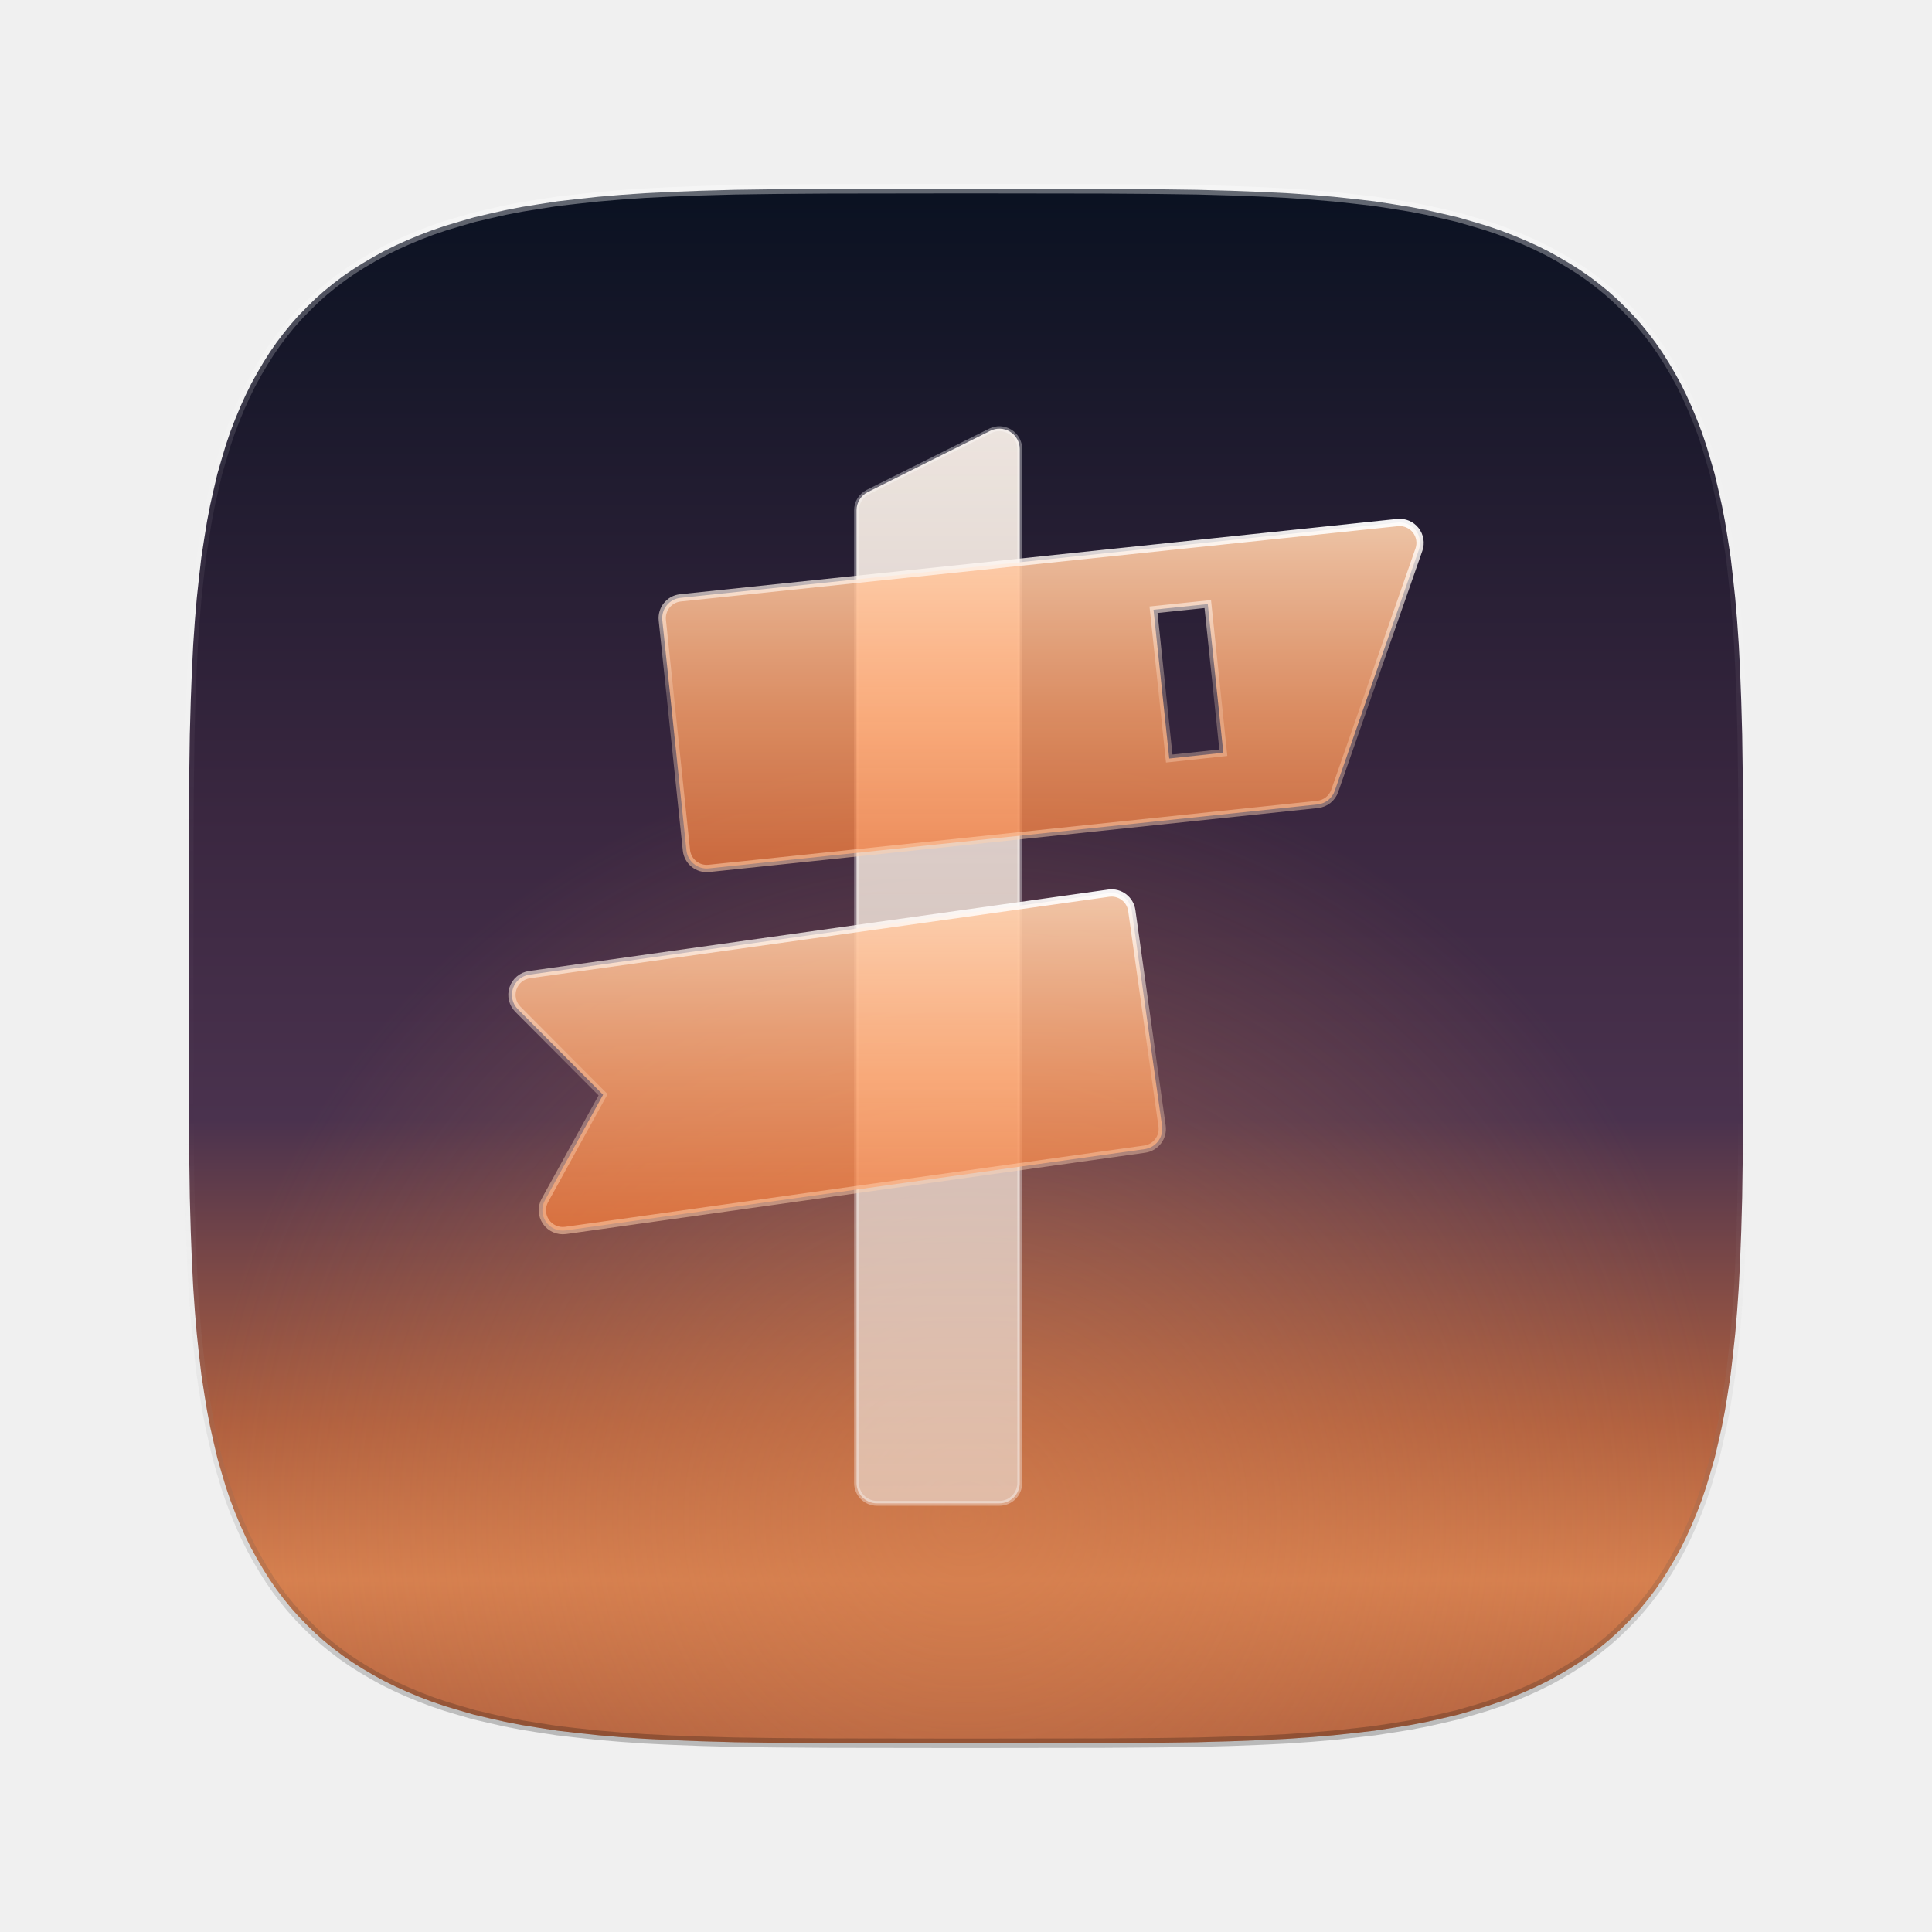
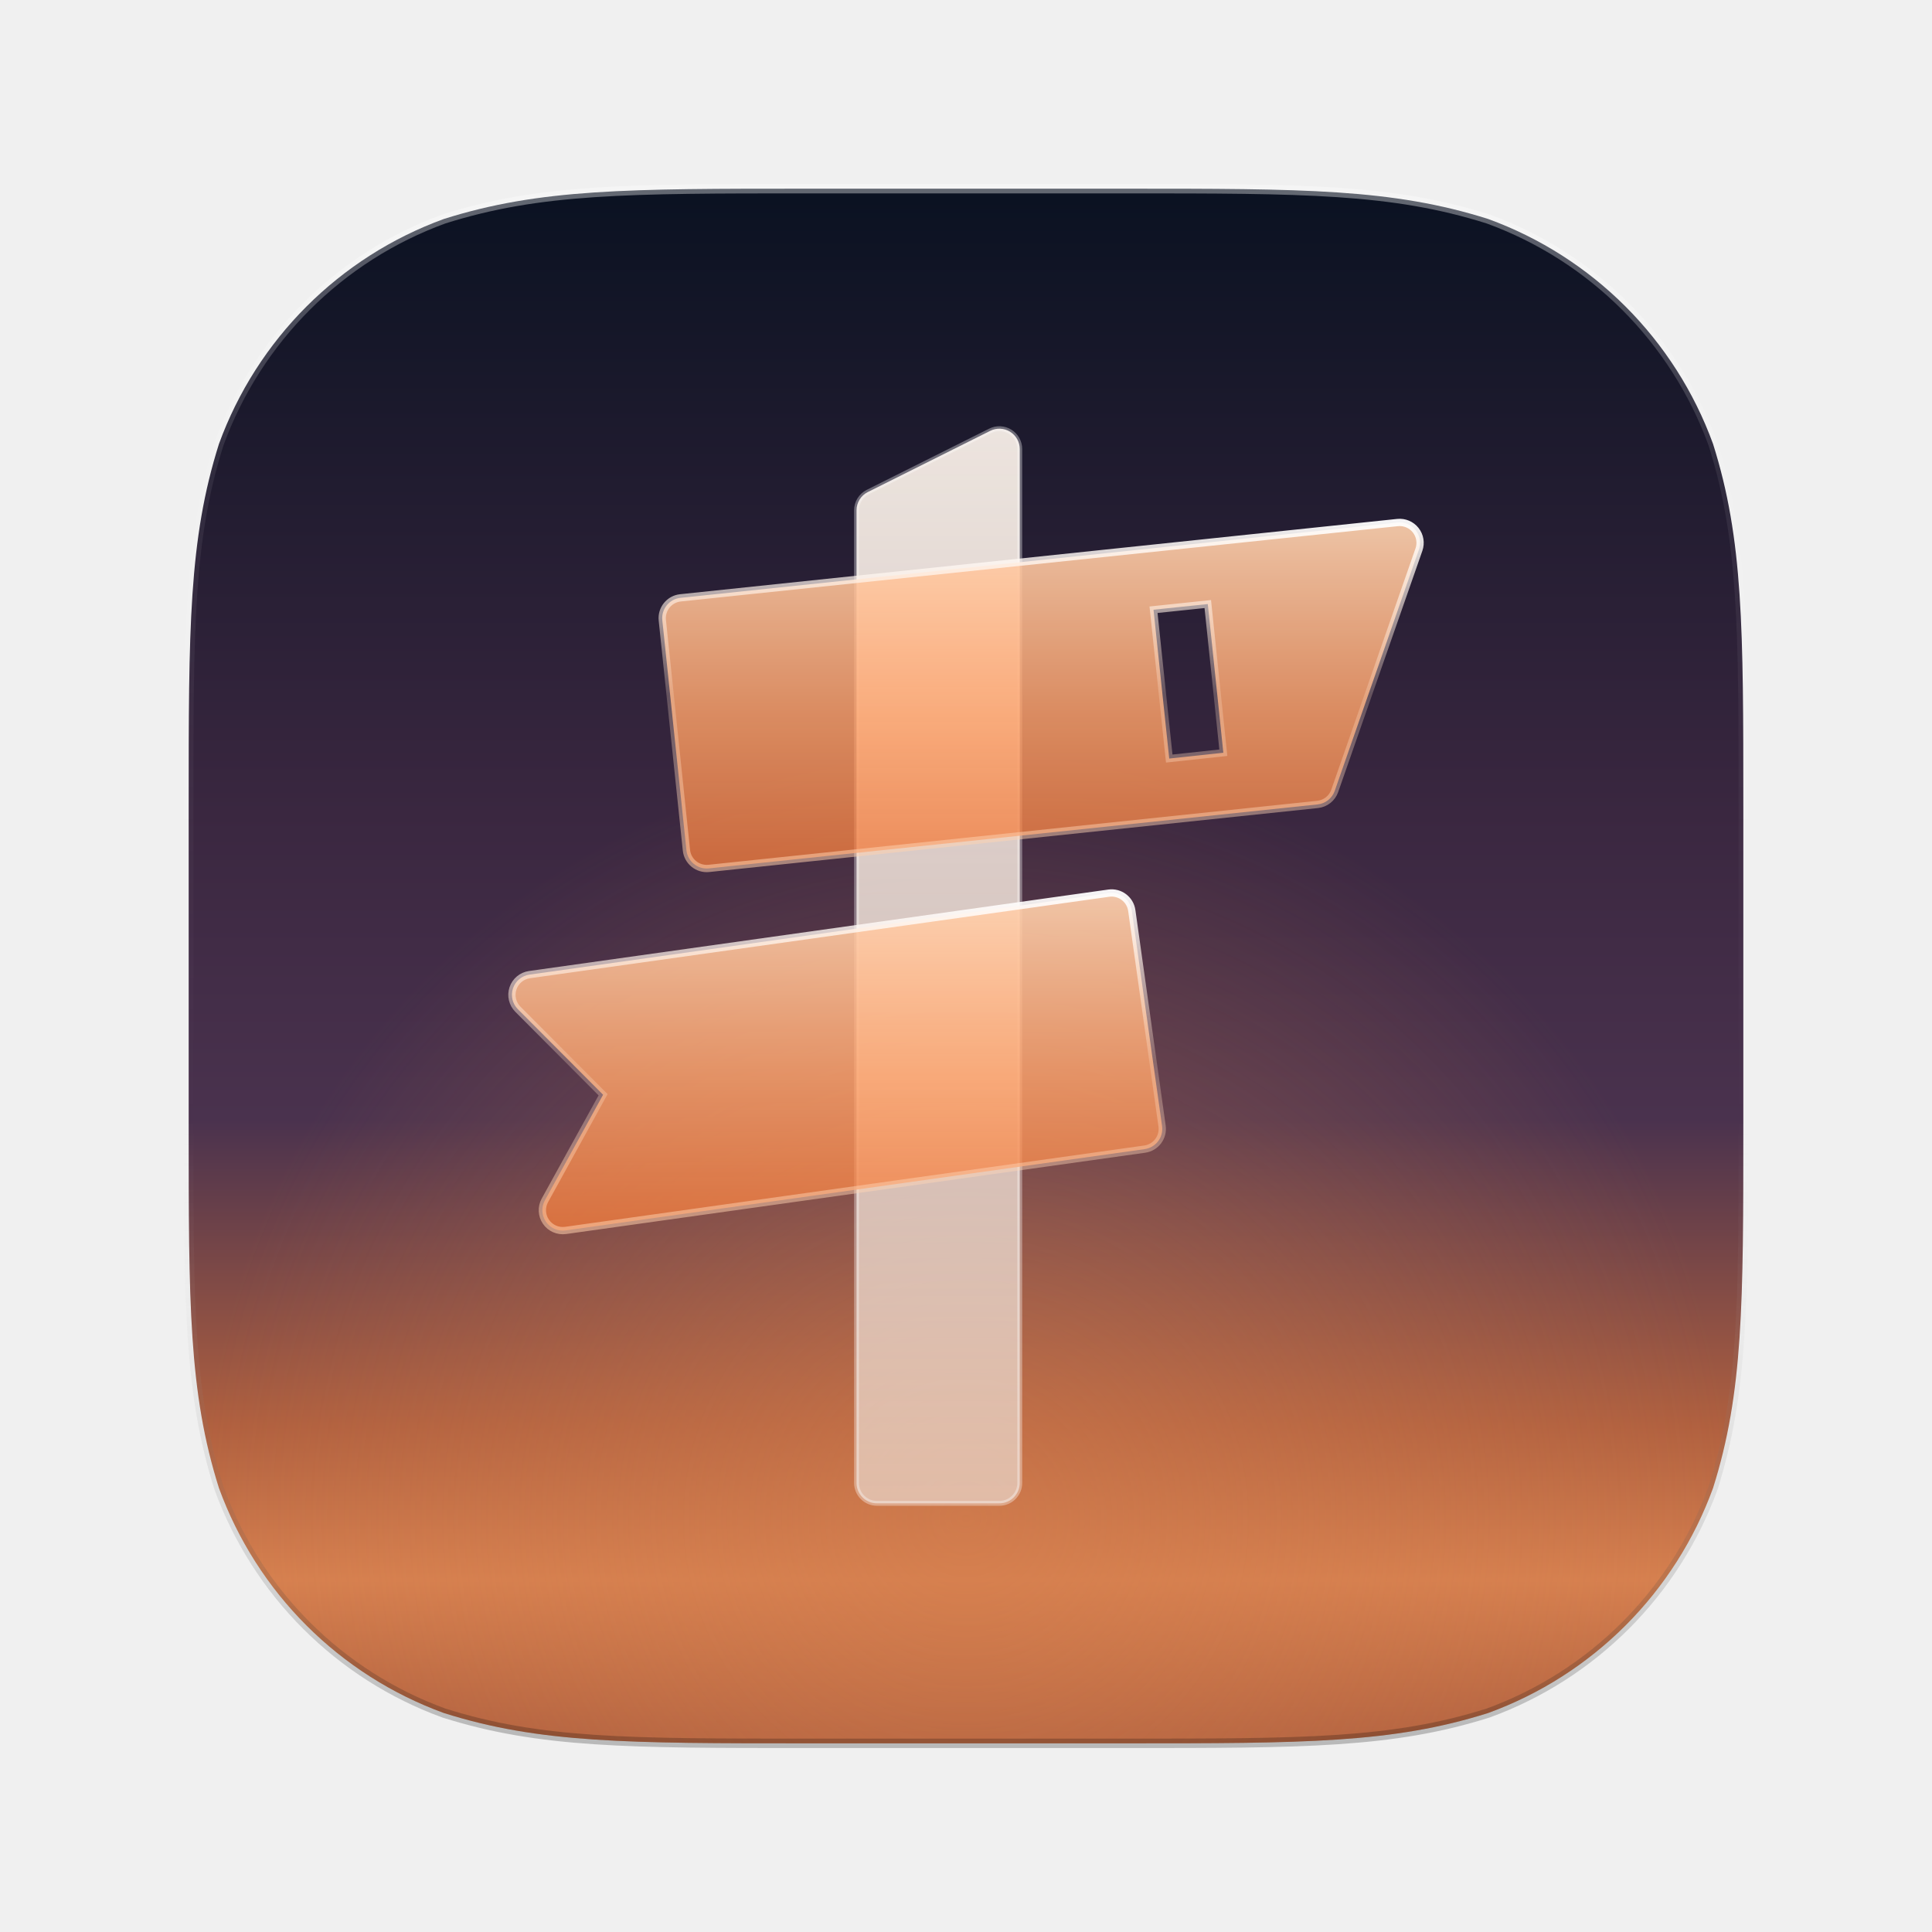
<svg xmlns="http://www.w3.org/2000/svg" viewBox="0 0 1024 1024">
  <defs>
    <linearGradient id="dusk" x1="0" y1="0" x2="0" y2="1">
      <stop offset="0" stop-color="#0B1222" />
      <stop offset="0.4" stop-color="#3A2740" />
      <stop offset="0.6" stop-color="#4A324E" />
      <stop offset="0.8" stop-color="#B0603F" />
      <stop offset="0.9" stop-color="#D6804F" />
      <stop offset="1" stop-color="#B0603F" />
    </linearGradient>
    <radialGradient id="duskglow" cx="0.5" cy="0.86" r="0.5">
      <stop offset="0" stop-color="#D6804F" stop-opacity="0.55" />
      <stop offset="1" stop-color="#D6804F" stop-opacity="0" />
    </radialGradient>
    <linearGradient id="glassboard" x1="0" y1="0" x2="0" y2="1">
      <stop offset="0" stop-color="#FFD2B0" stop-opacity="0.92" />
      <stop offset="0.55" stop-color="#FFA36A" stop-opacity="0.82" />
      <stop offset="1" stop-color="#F07A3C" stop-opacity="0.78" />
    </linearGradient>
    <linearGradient id="glassedge" x1="0" y1="0" x2="0" y2="1">
      <stop offset="0" stop-color="#FFFFFF" stop-opacity="0.95" />
      <stop offset="0.5" stop-color="#FFE2CC" stop-opacity="0.25" />
      <stop offset="1" stop-color="#FFD0AC" stop-opacity="0.55" />
    </linearGradient>
    <linearGradient id="glasspost" x1="0" y1="0" x2="0" y2="1">
      <stop offset="0" stop-color="#FFF6EE" stop-opacity="0.92" />
      <stop offset="1" stop-color="#E9D6CA" stop-opacity="0.72" />
    </linearGradient>
    <linearGradient id="rim" x1="0" y1="0" x2="0" y2="1">
      <stop offset="0" stop-color="#fff" stop-opacity="0.4" />
      <stop offset="0.18" stop-color="#fff" stop-opacity="0.08" />
      <stop offset="0.6" stop-color="#fff" stop-opacity="0" />
      <stop offset="1" stop-color="#000" stop-opacity="0.25" />
    </linearGradient>
  </defs>
-   <path d="M924.0 512.0 L923.9 584.7 L923.7 613.1 L923.4 634.6 L922.9 652.6 L922.3 668.2 L921.6 682.3 L920.7 695.2 L919.7 707.0 L918.5 718.1 L917.3 728.5 L915.8 738.2 L914.3 747.5 L912.6 756.3 L910.7 764.7 L908.8 772.8 L906.6 780.4 L904.4 787.8 L902.0 794.9 L899.4 801.7 L896.7 808.2 L893.9 814.4 L890.9 820.5 L887.7 826.3 L884.4 831.9 L881.0 837.3 L877.4 842.5 L873.6 847.5 L869.7 852.3 L865.6 856.9 L861.3 861.3 L856.9 865.6 L852.3 869.7 L847.5 873.6 L842.5 877.4 L837.3 881.0 L831.9 884.4 L826.3 887.7 L820.5 890.9 L814.4 893.9 L808.2 896.7 L801.7 899.4 L794.9 902.0 L787.8 904.4 L780.4 906.6 L772.8 908.8 L764.7 910.7 L756.3 912.6 L747.5 914.3 L738.2 915.8 L728.5 917.3 L718.1 918.5 L707.0 919.7 L695.2 920.7 L682.3 921.6 L668.2 922.3 L652.6 922.9 L634.6 923.4 L613.1 923.7 L584.7 923.9 L512.0 924.0 L439.3 923.9 L410.9 923.7 L389.4 923.4 L371.4 922.9 L355.8 922.3 L341.7 921.6 L328.8 920.7 L317.0 919.7 L305.9 918.5 L295.5 917.3 L285.8 915.8 L276.5 914.3 L267.7 912.6 L259.3 910.7 L251.2 908.8 L243.6 906.6 L236.2 904.4 L229.1 902.0 L222.3 899.4 L215.8 896.7 L209.6 893.9 L203.5 890.9 L197.7 887.7 L192.1 884.4 L186.7 881.0 L181.5 877.4 L176.5 873.6 L171.7 869.7 L167.1 865.6 L162.7 861.3 L158.4 856.9 L154.3 852.3 L150.4 847.5 L146.6 842.5 L143.0 837.3 L139.6 831.9 L136.3 826.3 L133.1 820.5 L130.1 814.4 L127.3 808.2 L124.6 801.7 L122.0 794.9 L119.6 787.8 L117.4 780.4 L115.2 772.8 L113.3 764.7 L111.4 756.3 L109.7 747.5 L108.2 738.2 L106.7 728.5 L105.5 718.1 L104.3 707.0 L103.3 695.2 L102.4 682.3 L101.7 668.2 L101.1 652.6 L100.6 634.6 L100.3 613.1 L100.1 584.7 L100.0 512.0 L100.1 439.3 L100.3 410.9 L100.6 389.4 L101.1 371.4 L101.7 355.8 L102.4 341.7 L103.3 328.8 L104.3 317.0 L105.5 305.9 L106.7 295.5 L108.2 285.8 L109.7 276.5 L111.4 267.7 L113.3 259.3 L115.2 251.2 L117.4 243.6 L119.6 236.2 L122.0 229.1 L124.6 222.3 L127.3 215.8 L130.1 209.6 L133.1 203.5 L136.3 197.7 L139.6 192.1 L143.0 186.7 L146.6 181.5 L150.4 176.5 L154.3 171.7 L158.4 167.1 L162.7 162.7 L167.1 158.4 L171.7 154.3 L176.5 150.4 L181.5 146.6 L186.7 143.0 L192.1 139.6 L197.7 136.3 L203.5 133.1 L209.6 130.1 L215.8 127.3 L222.3 124.6 L229.1 122.0 L236.2 119.6 L243.6 117.4 L251.2 115.2 L259.3 113.3 L267.7 111.4 L276.5 109.7 L285.8 108.2 L295.5 106.7 L305.9 105.5 L317.0 104.3 L328.8 103.3 L341.7 102.4 L355.8 101.7 L371.4 101.1 L389.4 100.6 L410.9 100.3 L439.3 100.1 L512.0 100.0 L584.7 100.1 L613.1 100.3 L634.6 100.6 L652.6 101.1 L668.2 101.7 L682.3 102.4 L695.2 103.3 L707.0 104.3 L718.1 105.5 L728.5 106.7 L738.2 108.2 L747.5 109.7 L756.3 111.4 L764.7 113.3 L772.8 115.2 L780.4 117.4 L787.8 119.6 L794.9 122.0 L801.7 124.6 L808.2 127.3 L814.4 130.1 L820.5 133.1 L826.3 136.3 L831.9 139.6 L837.3 143.0 L842.5 146.6 L847.5 150.4 L852.3 154.3 L856.9 158.4 L861.3 162.7 L865.6 167.1 L869.7 171.7 L873.6 176.5 L877.4 181.5 L881.0 186.7 L884.4 192.1 L887.7 197.7 L890.9 203.5 L893.9 209.6 L896.7 215.8 L899.4 222.3 L902.0 229.1 L904.4 236.2 L906.6 243.6 L908.8 251.2 L910.7 259.3 L912.6 267.7 L914.3 276.5 L915.8 285.8 L917.3 295.5 L918.5 305.9 L919.7 317.0 L920.7 328.8 L921.6 341.7 L922.3 355.8 L922.9 371.4 L923.4 389.4 L923.7 410.9 L923.9 439.3Z" fill="url(#dusk)" />
-   <path d="M924.0 512.0 L923.9 584.7 L923.7 613.1 L923.4 634.6 L922.9 652.6 L922.3 668.2 L921.6 682.3 L920.7 695.2 L919.7 707.0 L918.5 718.1 L917.3 728.5 L915.8 738.2 L914.3 747.5 L912.6 756.3 L910.7 764.7 L908.8 772.8 L906.6 780.4 L904.4 787.8 L902.0 794.9 L899.4 801.7 L896.7 808.2 L893.9 814.4 L890.9 820.5 L887.7 826.3 L884.4 831.9 L881.0 837.3 L877.4 842.5 L873.6 847.5 L869.7 852.3 L865.6 856.9 L861.3 861.3 L856.9 865.6 L852.3 869.7 L847.5 873.6 L842.5 877.4 L837.3 881.0 L831.9 884.4 L826.3 887.7 L820.5 890.9 L814.4 893.9 L808.2 896.7 L801.7 899.4 L794.9 902.0 L787.8 904.4 L780.4 906.6 L772.8 908.8 L764.7 910.7 L756.3 912.6 L747.5 914.3 L738.2 915.8 L728.5 917.3 L718.1 918.5 L707.0 919.7 L695.2 920.7 L682.3 921.6 L668.2 922.3 L652.6 922.9 L634.6 923.4 L613.1 923.7 L584.7 923.9 L512.0 924.0 L439.3 923.9 L410.9 923.7 L389.4 923.4 L371.4 922.9 L355.8 922.3 L341.7 921.6 L328.8 920.7 L317.0 919.7 L305.9 918.5 L295.5 917.3 L285.8 915.8 L276.5 914.3 L267.7 912.6 L259.3 910.7 L251.2 908.8 L243.6 906.6 L236.2 904.4 L229.1 902.0 L222.3 899.4 L215.8 896.7 L209.6 893.9 L203.5 890.9 L197.7 887.7 L192.1 884.4 L186.7 881.0 L181.5 877.4 L176.5 873.6 L171.7 869.7 L167.1 865.6 L162.7 861.3 L158.4 856.9 L154.3 852.3 L150.4 847.5 L146.6 842.5 L143.0 837.3 L139.6 831.9 L136.3 826.3 L133.1 820.5 L130.1 814.4 L127.3 808.2 L124.6 801.7 L122.0 794.9 L119.6 787.8 L117.4 780.4 L115.2 772.8 L113.3 764.7 L111.4 756.3 L109.7 747.5 L108.2 738.2 L106.7 728.5 L105.5 718.1 L104.3 707.0 L103.3 695.2 L102.4 682.3 L101.7 668.2 L101.1 652.6 L100.6 634.6 L100.3 613.1 L100.1 584.7 L100.0 512.0 L100.1 439.3 L100.3 410.9 L100.6 389.4 L101.1 371.4 L101.7 355.8 L102.4 341.7 L103.3 328.8 L104.3 317.0 L105.5 305.9 L106.7 295.5 L108.2 285.8 L109.7 276.5 L111.4 267.7 L113.3 259.3 L115.2 251.2 L117.4 243.6 L119.6 236.2 L122.0 229.1 L124.6 222.3 L127.3 215.8 L130.1 209.6 L133.1 203.5 L136.3 197.7 L139.6 192.1 L143.0 186.7 L146.6 181.5 L150.4 176.5 L154.3 171.7 L158.4 167.1 L162.7 162.7 L167.1 158.4 L171.7 154.3 L176.5 150.4 L181.5 146.6 L186.7 143.0 L192.1 139.6 L197.7 136.3 L203.5 133.1 L209.6 130.1 L215.8 127.3 L222.3 124.6 L229.1 122.0 L236.2 119.6 L243.6 117.4 L251.2 115.2 L259.3 113.3 L267.7 111.4 L276.5 109.7 L285.8 108.2 L295.5 106.7 L305.9 105.5 L317.0 104.3 L328.8 103.3 L341.7 102.4 L355.8 101.7 L371.4 101.1 L389.4 100.6 L410.9 100.3 L439.3 100.1 L512.0 100.0 L584.7 100.1 L613.1 100.3 L634.6 100.6 L652.6 101.1 L668.2 101.7 L682.3 102.4 L695.2 103.3 L707.0 104.3 L718.1 105.5 L728.5 106.7 L738.2 108.2 L747.5 109.7 L756.3 111.4 L764.7 113.3 L772.8 115.2 L780.4 117.4 L787.8 119.6 L794.9 122.0 L801.7 124.6 L808.2 127.3 L814.4 130.1 L820.5 133.1 L826.3 136.3 L831.9 139.6 L837.3 143.0 L842.5 146.6 L847.5 150.4 L852.3 154.3 L856.9 158.4 L861.3 162.7 L865.6 167.1 L869.7 171.7 L873.6 176.5 L877.4 181.5 L881.0 186.7 L884.4 192.1 L887.7 197.7 L890.9 203.5 L893.9 209.6 L896.7 215.8 L899.4 222.3 L902.0 229.1 L904.4 236.2 L906.6 243.6 L908.8 251.2 L910.7 259.3 L912.6 267.7 L914.3 276.5 L915.8 285.8 L917.3 295.5 L918.5 305.9 L919.7 317.0 L920.7 328.8 L921.6 341.7 L922.3 355.8 L922.9 371.4 L923.4 389.4 L923.7 410.9 L923.9 439.3Z" fill="url(#duskglow)" />
+   <path d="M427.5 100L596.5 100C690.8 100 737.95 100 788.71 116.05C844.13 136.22 887.78 179.87 907.95 235.29C924 286.05 924 333.2 924 427.5L924 596.5C924 690.8 924 737.95 907.95 788.71C887.78 844.13 844.13 887.78 788.71 907.95C737.95 924 690.8 924 596.5 924L427.5 924C333.2 924 286.05 924 235.29 907.95C179.87 887.78 136.22 844.13 116.05 788.71C100 737.95 100 690.8 100 596.5L100 427.5C100 333.2 100 286.05 116.05 235.29C136.22 179.87 179.87 136.22 235.29 116.05C286.05 100 333.2 100 427.5 100Z" fill="url(#dusk)" />
+   <path d="M427.5 100L596.5 100C690.8 100 737.95 100 788.71 116.05C844.13 136.22 887.78 179.87 907.95 235.29C924 286.05 924 333.2 924 427.5L924 596.5C924 690.8 924 737.95 907.95 788.71C887.78 844.13 844.13 887.78 788.71 907.95C737.95 924 690.8 924 596.5 924L427.5 924C333.2 924 286.05 924 235.29 907.95C179.87 887.78 136.22 844.13 116.05 788.71C100 737.95 100 690.8 100 596.5L100 427.5C100 333.2 100 286.05 116.05 235.29C136.22 179.87 179.87 136.22 235.29 116.05C286.05 100 333.2 100 427.5 100Z" fill="url(#duskglow)" />
  <path d="M453.98 270.47A10.82 10.82 0 0 1 459.96 260.79L524.85 228.35A10.82 10.82 0 0 1 540.5 238.02L540.5 785.98A10.82 10.82 0 0 1 529.68 796.8L464.79 796.8A10.82 10.82 0 0 1 453.98 785.98Z" fill="url(#glasspost)" />
  <path d="M453.98 270.47A10.82 10.82 0 0 1 459.96 260.79L524.85 228.35A10.82 10.82 0 0 1 540.5 238.02L540.5 785.98A10.82 10.82 0 0 1 529.68 796.8L464.79 796.8A10.82 10.82 0 0 1 453.98 785.98Z" fill="none" stroke="#FFFFFF" stroke-opacity=".35" stroke-width="2.58" />
  <path d="M351.04 328.76A10.82 10.82 0 0 1 360.66 316.87L740.73 276.96A10.82 10.82 0 0 1 752.07 291.28L707.44 419.17A10.82 10.82 0 0 1 698.36 426.36L375.71 460.27A10.82 10.82 0 0 1 363.82 450.64ZM611.39 323.17L640.15 320.16L648.39 398.96L619.72 402.05Z" fill="url(#glassboard)" fill-rule="evenodd" />
  <path d="M351.04 328.76A10.82 10.82 0 0 1 360.66 316.87L740.73 276.96A10.82 10.82 0 0 1 752.07 291.28L707.44 419.17A10.82 10.82 0 0 1 698.36 426.36L375.71 460.27A10.82 10.82 0 0 1 363.82 450.64ZM611.39 323.17L640.15 320.16L648.39 398.96L619.72 402.05Z" fill="none" stroke="url(#glassedge)" stroke-width="3.86" />
  <path d="M274.48 534.91A10.82 10.82 0 0 1 280.63 516.57L587.66 473.39A10.82 10.82 0 0 1 599.87 482.6L615.92 596.84A10.82 10.82 0 0 1 606.72 609.06L299.78 652.15A10.82 10.82 0 0 1 288.8 636.22L319.65 580.24Z" fill="url(#glassboard)" fill-rule="evenodd" />
  <path d="M274.48 534.91A10.82 10.82 0 0 1 280.63 516.57L587.66 473.39A10.82 10.82 0 0 1 599.87 482.6L615.92 596.84A10.82 10.82 0 0 1 606.72 609.06L299.78 652.15A10.82 10.82 0 0 1 288.8 636.22L319.65 580.24Z" fill="none" stroke="url(#glassedge)" stroke-width="3.86" />
-   <path d="M924.0 512.0 L923.9 584.7 L923.7 613.1 L923.4 634.6 L922.9 652.6 L922.3 668.2 L921.6 682.3 L920.7 695.2 L919.7 707.0 L918.5 718.1 L917.3 728.5 L915.8 738.2 L914.3 747.5 L912.6 756.3 L910.7 764.7 L908.8 772.8 L906.6 780.4 L904.4 787.8 L902.0 794.9 L899.4 801.7 L896.7 808.2 L893.9 814.4 L890.9 820.5 L887.7 826.3 L884.4 831.9 L881.0 837.3 L877.4 842.5 L873.6 847.5 L869.7 852.3 L865.6 856.9 L861.3 861.3 L856.9 865.6 L852.3 869.7 L847.5 873.6 L842.5 877.4 L837.3 881.0 L831.9 884.4 L826.3 887.7 L820.5 890.9 L814.4 893.9 L808.2 896.7 L801.7 899.4 L794.9 902.0 L787.8 904.4 L780.4 906.6 L772.8 908.8 L764.7 910.7 L756.3 912.6 L747.5 914.3 L738.2 915.8 L728.5 917.3 L718.1 918.5 L707.0 919.7 L695.2 920.7 L682.3 921.6 L668.2 922.3 L652.6 922.9 L634.6 923.4 L613.1 923.7 L584.7 923.9 L512.0 924.0 L439.3 923.9 L410.9 923.7 L389.4 923.4 L371.4 922.9 L355.8 922.3 L341.7 921.6 L328.8 920.7 L317.0 919.7 L305.9 918.5 L295.5 917.3 L285.8 915.8 L276.5 914.3 L267.7 912.6 L259.3 910.7 L251.2 908.8 L243.6 906.6 L236.2 904.4 L229.1 902.0 L222.3 899.4 L215.8 896.7 L209.6 893.9 L203.5 890.9 L197.7 887.7 L192.1 884.4 L186.7 881.0 L181.5 877.4 L176.5 873.6 L171.7 869.7 L167.1 865.6 L162.7 861.3 L158.4 856.9 L154.3 852.3 L150.4 847.5 L146.6 842.5 L143.0 837.3 L139.6 831.9 L136.3 826.3 L133.1 820.5 L130.1 814.4 L127.3 808.2 L124.6 801.7 L122.0 794.9 L119.6 787.8 L117.4 780.4 L115.2 772.8 L113.3 764.7 L111.4 756.3 L109.7 747.5 L108.2 738.2 L106.7 728.5 L105.5 718.1 L104.3 707.0 L103.3 695.2 L102.4 682.3 L101.7 668.2 L101.1 652.6 L100.6 634.6 L100.3 613.1 L100.1 584.7 L100.0 512.0 L100.1 439.3 L100.3 410.9 L100.6 389.4 L101.1 371.4 L101.7 355.8 L102.4 341.7 L103.3 328.8 L104.3 317.0 L105.5 305.9 L106.7 295.5 L108.2 285.8 L109.7 276.5 L111.4 267.7 L113.3 259.3 L115.2 251.2 L117.4 243.6 L119.6 236.2 L122.0 229.1 L124.6 222.3 L127.3 215.8 L130.1 209.6 L133.1 203.5 L136.3 197.7 L139.6 192.1 L143.0 186.7 L146.6 181.5 L150.4 176.5 L154.3 171.7 L158.4 167.1 L162.7 162.7 L167.1 158.4 L171.7 154.3 L176.5 150.4 L181.5 146.6 L186.7 143.0 L192.1 139.6 L197.7 136.3 L203.5 133.1 L209.6 130.1 L215.8 127.3 L222.3 124.6 L229.1 122.0 L236.2 119.6 L243.6 117.4 L251.2 115.2 L259.3 113.3 L267.7 111.4 L276.5 109.7 L285.8 108.2 L295.5 106.7 L305.9 105.5 L317.0 104.3 L328.8 103.3 L341.7 102.4 L355.8 101.7 L371.4 101.1 L389.4 100.6 L410.9 100.3 L439.3 100.1 L512.0 100.0 L584.7 100.1 L613.1 100.3 L634.6 100.6 L652.6 101.1 L668.2 101.7 L682.3 102.4 L695.2 103.3 L707.0 104.3 L718.1 105.5 L728.5 106.7 L738.2 108.2 L747.5 109.7 L756.3 111.4 L764.7 113.3 L772.8 115.2 L780.4 117.4 L787.8 119.6 L794.9 122.0 L801.7 124.6 L808.2 127.3 L814.4 130.1 L820.5 133.1 L826.3 136.3 L831.9 139.6 L837.3 143.0 L842.5 146.6 L847.5 150.4 L852.3 154.3 L856.9 158.4 L861.3 162.7 L865.6 167.1 L869.7 171.7 L873.6 176.5 L877.4 181.5 L881.0 186.7 L884.4 192.1 L887.7 197.7 L890.9 203.5 L893.9 209.6 L896.7 215.8 L899.4 222.3 L902.0 229.1 L904.4 236.2 L906.6 243.6 L908.8 251.2 L910.7 259.3 L912.6 267.7 L914.3 276.5 L915.8 285.8 L917.3 295.5 L918.5 305.9 L919.7 317.0 L920.7 328.8 L921.6 341.7 L922.3 355.8 L922.9 371.4 L923.4 389.4 L923.7 410.9 L923.9 439.3Z" fill="none" stroke="url(#rim)" stroke-width="5" opacity=".9" />
+   <path d="M427.5 100L596.5 100C690.8 100 737.95 100 788.71 116.05C844.13 136.22 887.78 179.87 907.95 235.29C924 286.05 924 333.2 924 427.5L924 596.5C924 690.8 924 737.95 907.95 788.71C887.78 844.13 844.13 887.78 788.71 907.95C737.95 924 690.8 924 596.5 924L427.5 924C333.2 924 286.05 924 235.29 907.95C179.87 887.78 136.22 844.13 116.05 788.71C100 737.95 100 690.8 100 596.5L100 427.5C100 333.2 100 286.05 116.05 235.29C136.22 179.87 179.87 136.22 235.29 116.05C286.05 100 333.2 100 427.5 100Z" fill="none" stroke="url(#rim)" stroke-width="5" opacity=".9" />
</svg>
